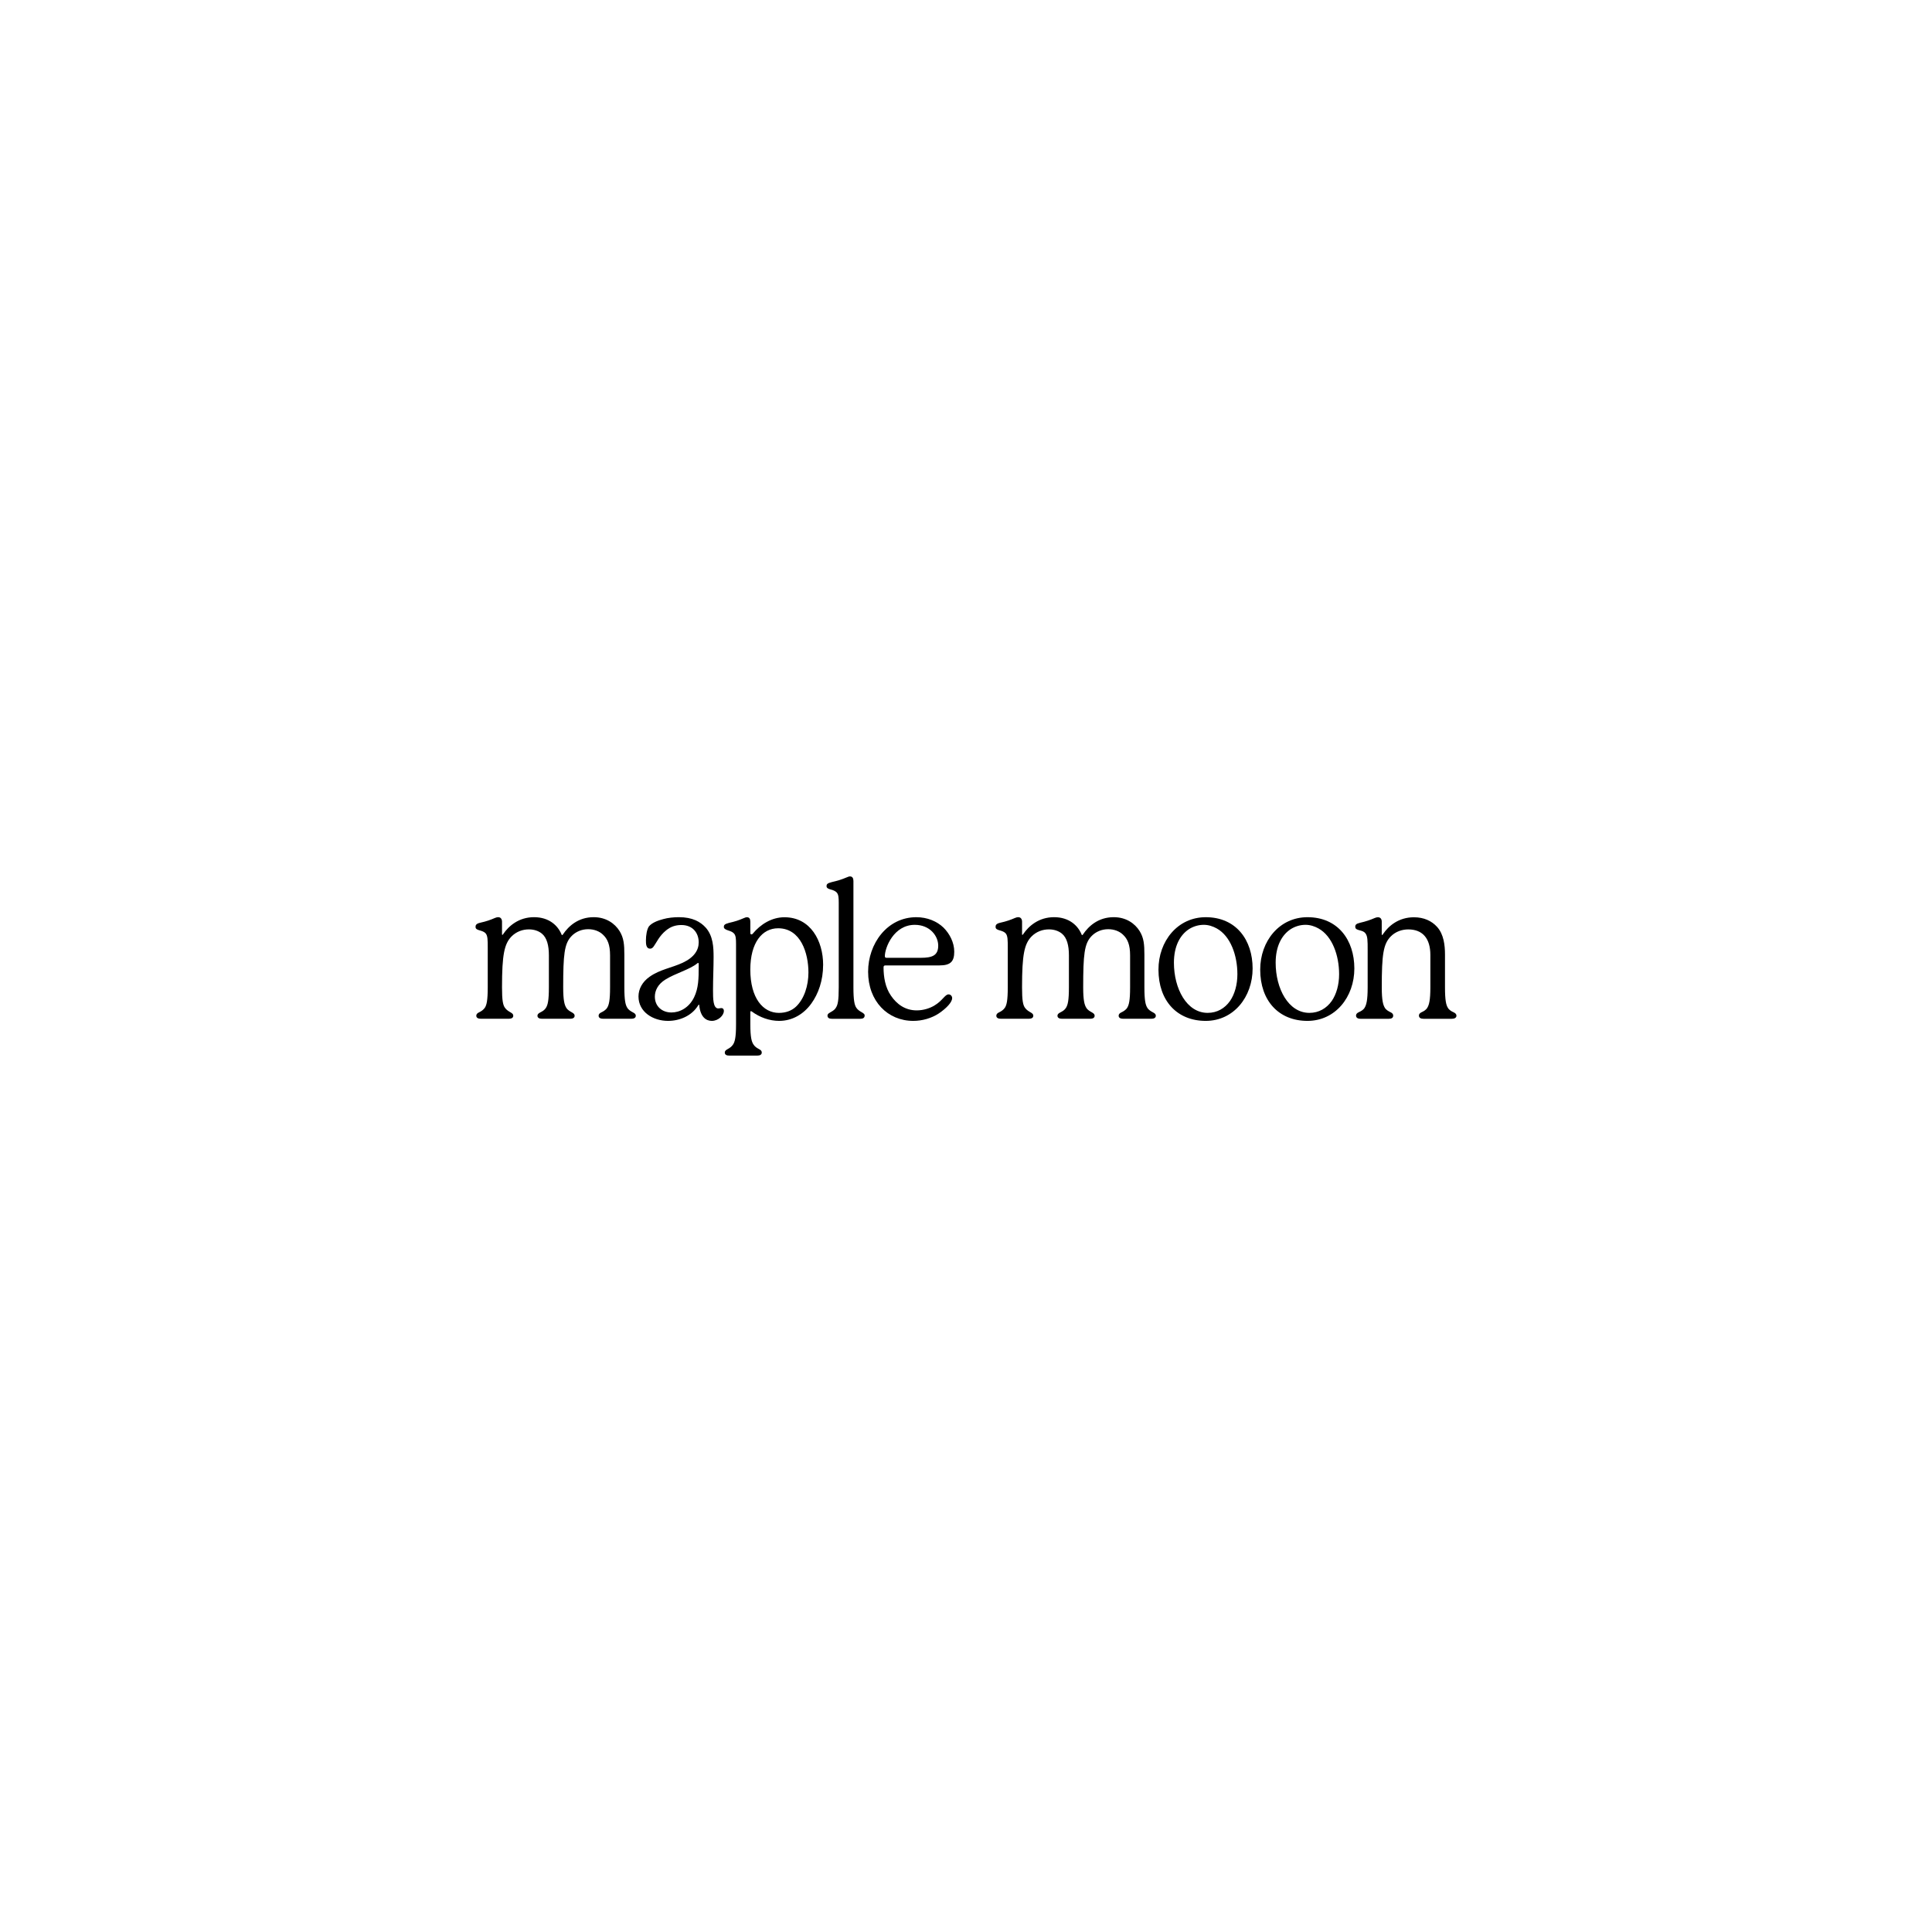
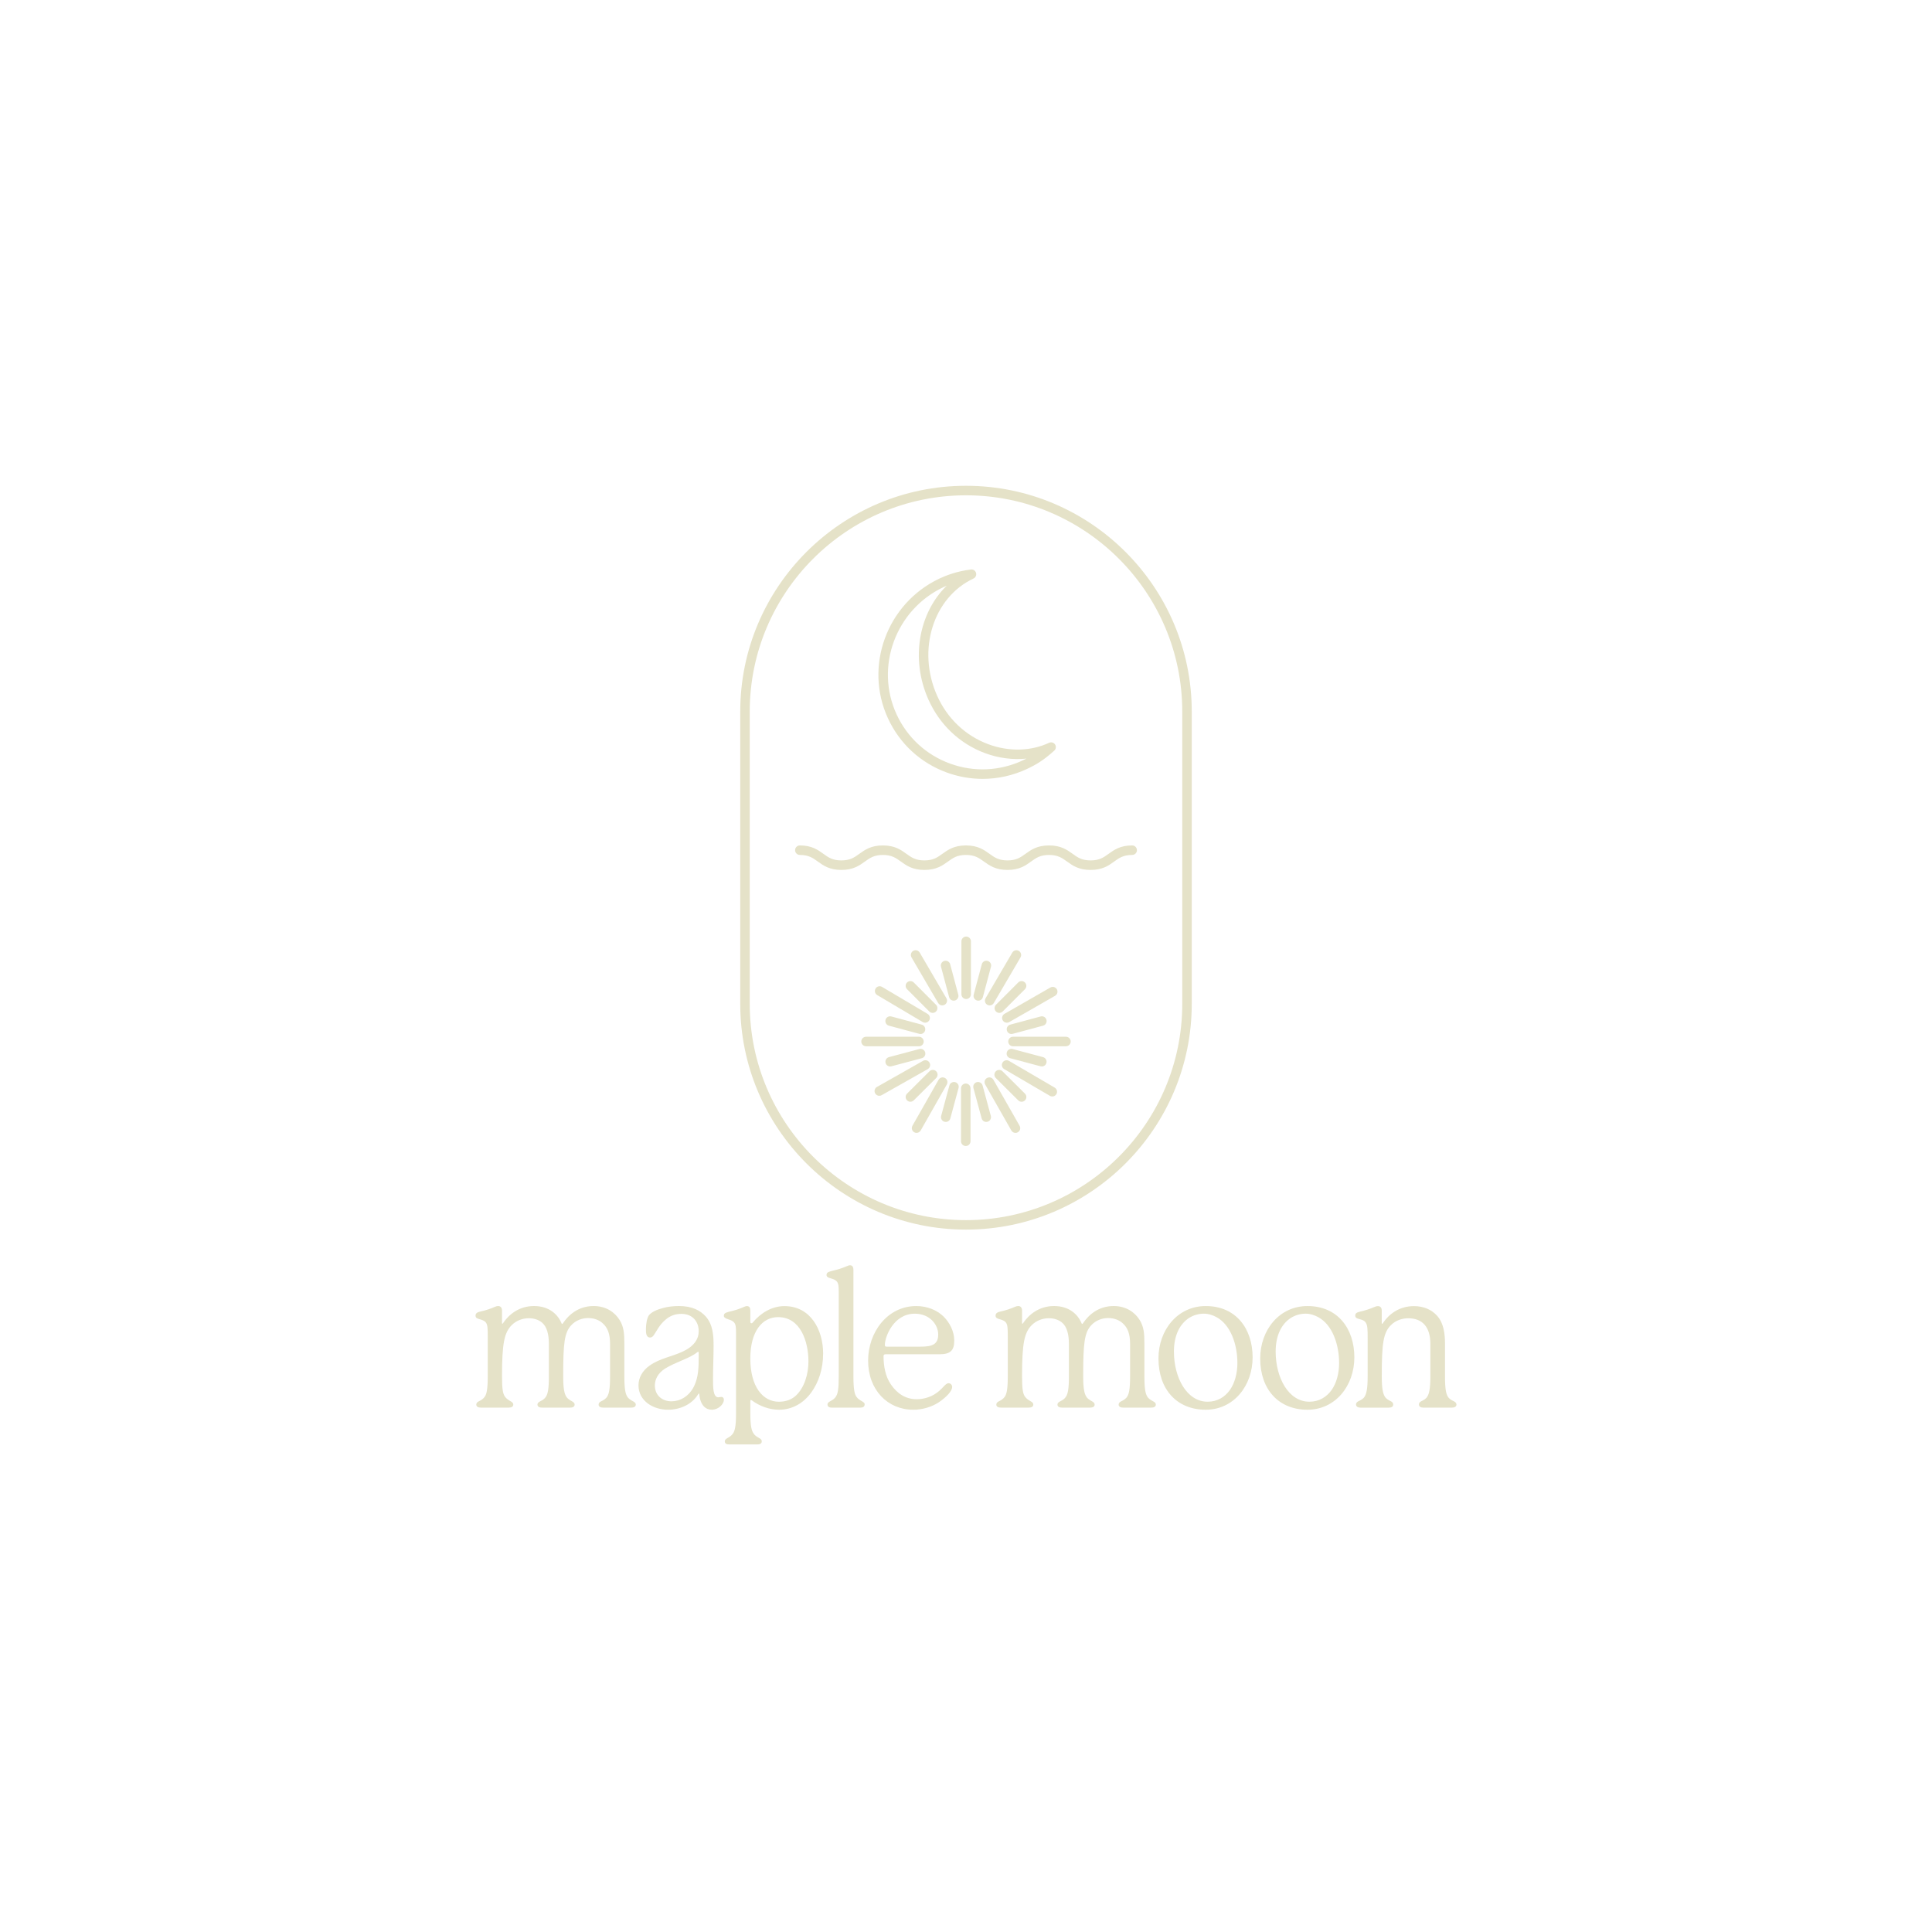
<svg xmlns="http://www.w3.org/2000/svg" id="IMGS" viewBox="0 0 1080 1080">
  <defs>
    <style>
      .cls-1 {
+         fill: none;
+       }
+ 
+       .cls-1, .cls-2 {
        stroke-width: 0px;
+       }
+ 
+       .cls-2 {
+         fill: #e5e2c8;
      }
    </style>
  </defs>
-   <path class="cls-1" d="M355.41,567.8c0,1.28-1.17,1.7-2.56,1.7h-15.66c-1.39,0-2.56-.43-2.56-1.7,0-.75.42-1.38,1.6-1.92.75-.32,2.45-1.28,3.2-2.56.96-1.6,1.6-3.94,1.6-11.4v-17.9c0-5.86-1.38-9.16-4.05-11.61-1.92-1.81-4.8-2.98-8.2-2.98-3.41,0-6.93,1.28-9.48,4.05-3.83,4.16-4.47,10.12-4.47,28.44,0,7.46.75,9.8,1.7,11.4.75,1.28,2.13,2.03,3.09,2.56,1.17.64,1.6,1.17,1.6,1.92,0,1.28-1.17,1.7-2.56,1.7h-15.66c-1.38,0-2.56-.43-2.56-1.7,0-.75.43-1.28,1.7-1.92,1.07-.53,2.35-1.28,3.09-2.56.96-1.6,1.6-3.94,1.6-11.4v-17.9c0-5.43-1.07-9.8-3.94-12.14-1.7-1.38-4.15-2.35-7.24-2.35-3.41,0-6.92,1.17-9.69,3.94-4.05,4.16-5.33,10.12-5.33,28.44,0,7.46.53,9.8,1.6,11.4.85,1.28,2.34,2.13,3.09,2.56,1.17.64,1.6,1.17,1.6,1.92,0,1.28-1.17,1.7-2.45,1.7h-15.66c-1.38,0-2.56-.43-2.56-1.7,0-.75.43-1.38,1.6-1.92.96-.43,2.34-1.28,3.2-2.56.96-1.49,1.6-3.94,1.6-11.4v-21.95c0-4.47,0-6.82-1.17-8.2-.75-.85-1.92-1.28-3.41-1.7-1.07-.32-2.24-.64-2.24-1.92,0-.96.32-1.81,2.66-2.34,3.41-.75,5.75-1.6,8.2-2.66.75-.32,1.28-.43,1.81-.43,1.49,0,2.13,1.17,2.13,2.56v7.03c0,.21.11.32.22.32s.21-.11.42-.43c3.09-4.58,8.74-9.48,17.26-9.48,8.42,0,13.32,4.69,15.34,9.59.1.32.21.42.32.42.21,0,.32-.1.53-.42,3.09-4.58,8.52-9.59,17.15-9.59,6.93,0,11.82,3.51,14.49,7.78,2.34,3.83,2.66,7.46,2.66,13.31v18.11c0,7.46.64,9.8,1.6,11.4.75,1.28,2.13,2.03,3.09,2.56,1.07.53,1.71,1.07,1.71,1.92Z" />
-   <path class="cls-1" d="M404.64,565.14c0,2.45-3.09,5.54-6.71,5.54-3.2,0-6.39-2.13-7.03-8.63,0-.22,0-.43-.21-.43-.11,0-.22.11-.43.43-3.51,5.75-10.23,8.63-16.83,8.63-8.42,0-16.51-5.01-16.51-13.64,0-4.16,2.13-8.2,6.28-11.08,5.75-4.05,12.25-4.9,18.43-7.78,6.39-2.98,8.95-7.03,8.95-11.4,0-5.22-3.3-9.69-9.69-9.69-3.51,0-6.18,1.07-8.52,2.98-3.84,3.09-5.43,6.92-6.71,8.63-.53.85-1.17,1.6-2.23,1.6-2.35,0-2.35-2.77-2.35-4.69,0-2.66.53-6.18,1.7-7.78,1.49-1.81,4.58-3.2,7.99-4.05,2.66-.75,5.86-1.07,8.74-1.07,7.56,0,12.04,2.56,15.02,5.86,4.15,4.69,4.37,11.08,4.37,16.51,0,5.75-.32,12.04-.32,18.32,0,4.79,0,10.33,2.98,10.33.43,0,1.17-.21,1.6-.21,1.38,0,1.49,1.17,1.49,1.6ZM390.57,538.72c0-.22-.11-.43-.32-.43-.11,0-.22,0-.43.21-4.26,3.52-12.25,5.54-18,9.16-4.05,2.56-5.75,6.07-5.75,9.48,0,5.43,4.05,8.84,9.27,8.84,4.58,0,9.8-2.56,12.68-8.52,2.45-5.11,2.56-10.44,2.56-17.15v-1.6Z" />
-   <path class="cls-1" d="M460.13,539.36c0,8.74-2.66,16.19-6.6,21.63-4.37,6.07-10.76,9.69-18,9.69-5.33,0-10.76-1.92-15.24-5.22-.32-.21-.43-.21-.53-.21-.22,0-.32.21-.32.64,0,0,0,2.66,0,6.61,0,7.46.74,9.8,1.7,11.29.85,1.38,2.02,2.03,2.98,2.56,1.17.64,1.71,1.07,1.71,2.02,0,1.28-1.17,1.71-2.45,1.71h-15.77c-1.38,0-2.45-.43-2.45-1.71,0-.74.43-1.28,1.6-1.92.96-.53,2.24-1.28,3.09-2.66.85-1.38,1.6-3.62,1.6-10.97,0,0,0-17.26,0-45.06,0-2.98-.11-4.69-1.07-5.86-.85-.96-2.03-1.38-3.41-1.81-1.7-.53-2.34-1.17-2.34-1.92,0-.96.32-1.6,2.77-2.24,3.62-.85,5.33-1.38,8.31-2.66.75-.32,1.28-.53,1.81-.53,1.49,0,1.92,1.07,1.92,2.56v6.29c0,.53.32.75.64.75.21,0,.43-.11.64-.32,4.47-5.43,10.76-9.27,17.79-9.27,14.6,0,21.63,13.21,21.63,26.63ZM444.89,562.8c4.68-4.37,7.03-11.82,7.03-19.18,0-10.76-4.26-24.71-16.94-24.71-8.84,0-15.55,7.88-15.55,23.12,0,15.98,7.14,24.18,15.98,24.18,3.83,0,7.03-1.17,9.48-3.41Z" />
-   <path class="cls-1" d="M483.34,567.7c0,1.38-1.07,1.81-2.45,1.81h-15.87c-1.38,0-2.45-.43-2.45-1.81,0-.64.42-1.17,1.6-1.81.96-.53,2.35-1.28,3.09-2.56,1.07-1.6,1.6-3.94,1.6-11.4v-47.09c0-2.98-.11-4.69-1.07-5.86-.75-.85-2.02-1.39-3.3-1.71-1.7-.43-2.45-.96-2.45-1.92,0-.96.32-1.6,2.88-2.24,3.62-.85,5.33-1.38,8.42-2.66.74-.32,1.28-.53,1.81-.53,1.39,0,1.92,1.07,1.92,2.56v59.44c0,7.46.64,9.91,1.6,11.4.85,1.28,2.13,2.03,3.09,2.56,1.28.75,1.6,1.17,1.6,1.81Z" />
-   <path class="cls-1" d="M532.25,558c0,2.24-3.2,5.65-7.46,8.52-4.05,2.66-9.16,4.16-14.27,4.16-14.27,0-25.24-10.97-25.24-27.49,0-15.66,10.65-30.47,26.95-30.47,6.07,0,11.51,2.24,15.24,5.86,3.41,3.41,5.96,8.31,5.96,13.42,0,5.43-2.02,7.67-8.2,7.67-29.72,0-30.15,0-30.15,0-.75,0-1.17.22-1.17,1.07,0,5.43.96,11.29,4.16,15.87,3.2,4.69,7.88,8.2,14.38,8.2,3.94,0,7.46-1.28,9.8-2.66,4.69-2.77,5.97-6.28,7.99-6.28,1.17,0,2.03.96,2.03,2.13ZM495.6,535.42s.1,0,19.07,0c6.49,0,9.8-1.28,9.8-6.82,0-5.33-4.58-11.61-13.1-11.61-11.82,0-16.73,12.89-16.73,17.47,0,.75.32.96.96.96Z" />
-   <path class="cls-1" d="M646.11,567.8c0,1.28-1.17,1.7-2.56,1.7h-15.66c-1.38,0-2.56-.43-2.56-1.7,0-.75.43-1.38,1.6-1.92.75-.32,2.45-1.28,3.2-2.56.96-1.6,1.6-3.94,1.6-11.4v-17.9c0-5.86-1.38-9.16-4.05-11.61-1.92-1.81-4.8-2.98-8.21-2.98-3.41,0-6.92,1.28-9.48,4.05-3.83,4.16-4.48,10.12-4.48,28.44,0,7.46.75,9.8,1.71,11.4.75,1.28,2.13,2.03,3.09,2.56,1.17.64,1.6,1.17,1.6,1.92,0,1.28-1.17,1.7-2.56,1.7h-15.66c-1.38,0-2.56-.43-2.56-1.7,0-.75.43-1.28,1.71-1.92,1.07-.53,2.34-1.28,3.09-2.56.96-1.6,1.6-3.94,1.6-11.4v-17.9c0-5.43-1.07-9.8-3.94-12.14-1.71-1.38-4.16-2.35-7.24-2.35-3.41,0-6.93,1.17-9.69,3.94-4.05,4.16-5.33,10.12-5.33,28.44,0,7.46.53,9.8,1.6,11.4.85,1.28,2.35,2.13,3.09,2.56,1.17.64,1.6,1.17,1.6,1.92,0,1.28-1.17,1.7-2.45,1.7h-15.66c-1.39,0-2.56-.43-2.56-1.7,0-.75.43-1.38,1.6-1.92.96-.43,2.35-1.28,3.2-2.56.96-1.49,1.6-3.94,1.6-11.4v-21.95c0-4.47,0-6.82-1.17-8.2-.75-.85-1.92-1.28-3.41-1.7-1.07-.32-2.24-.64-2.24-1.92,0-.96.32-1.81,2.66-2.34,3.41-.75,5.75-1.6,8.21-2.66.75-.32,1.28-.43,1.81-.43,1.49,0,2.13,1.17,2.13,2.56v7.03c0,.21.1.32.21.32s.21-.11.43-.43c3.09-4.58,8.74-9.48,17.26-9.48,8.41,0,13.32,4.69,15.34,9.59.11.32.21.42.32.42.22,0,.32-.1.53-.42,3.09-4.58,8.52-9.59,17.15-9.59,6.93,0,11.82,3.51,14.49,7.78,2.35,3.83,2.66,7.46,2.66,13.31v18.11c0,7.46.64,9.8,1.6,11.4.75,1.28,2.13,2.03,3.09,2.56,1.07.53,1.7,1.07,1.7,1.92Z" />
-   <path class="cls-1" d="M700.22,541.38c0,15.98-10.65,29.3-26.21,29.3-15.98,0-26.42-11.19-26.42-28.66,0-15.98,10.76-29.3,26.42-29.3,17.04,0,26.21,12.79,26.21,28.66ZM680.19,519.01c-2.13-1.17-4.58-2.03-7.24-2.03-2.98,0-5.75.85-8.2,2.35-5.11,3.3-8.52,9.59-8.52,18.85,0,14.49,7.14,28.02,18.86,28.02,5.33,0,9.59-2.56,12.46-6.6,2.66-3.84,4.16-9.16,4.16-15.02,0-10.54-3.84-21.3-11.51-25.56Z" />
-   <path class="cls-1" d="M757.09,541.38c0,15.98-10.65,29.3-26.21,29.3-15.98,0-26.42-11.19-26.42-28.66,0-15.98,10.76-29.3,26.42-29.3,17.05,0,26.21,12.79,26.21,28.66ZM737.06,519.01c-2.13-1.17-4.58-2.03-7.24-2.03-2.98,0-5.75.85-8.2,2.35-5.11,3.3-8.52,9.59-8.52,18.85,0,14.49,7.14,28.02,18.85,28.02,5.33,0,9.59-2.56,12.47-6.6,2.66-3.84,4.15-9.16,4.15-15.02,0-10.54-3.83-21.3-11.51-25.56Z" />
-   <path class="cls-1" d="M814.18,567.7c0,1.38-1.28,1.81-2.66,1.81h-15.77c-1.38,0-2.56-.43-2.56-1.81,0-.75.43-1.38,1.6-1.92.96-.42,2.34-1.17,3.09-2.45.96-1.6,1.7-4.05,1.7-11.4v-18.11c0-9.16-4.26-14.27-12.36-14.27-3.41,0-7.03,1.17-9.69,3.84-4.26,4.26-5.11,10.12-5.11,28.55,0,7.35.75,9.8,1.7,11.4.75,1.28,2.24,2.03,3.09,2.45,1.17.53,1.6,1.17,1.6,1.92,0,1.38-1.07,1.81-2.56,1.81h-15.66c-1.28,0-2.56-.43-2.56-1.81,0-.75.43-1.38,1.6-1.92.96-.42,2.45-1.17,3.2-2.45.96-1.6,1.7-4.05,1.7-11.4v-20.88c0-5.22,0-7.78-1.28-9.37-.74-.96-1.81-1.28-3.41-1.7-1.17-.32-2.24-.64-2.24-1.92,0-1.07.43-1.7,2.66-2.23,3.3-.75,5.75-1.6,8.2-2.66.75-.32,1.28-.43,1.81-.43,1.49,0,2.13,1.07,2.13,2.45v6.93c0,.22,0,.53.21.53s.32-.22.53-.53c3.09-4.58,8.74-9.37,17.26-9.37,5.54,0,9.91,2.03,12.89,5.33,3.83,4.16,4.47,10.44,4.47,15.55v18.32c0,7.35.64,9.8,1.6,11.4.75,1.28,2.13,2.03,3.09,2.45,1.17.53,1.71,1.17,1.71,1.92Z" />
+   <g>
+     <g>
+       <path class="cls-1" d="M566.28,582.21c-.02,4.79-1.32,9.27-3.58,13.13-2.33,3.99-5.68,7.3-9.68,9.57-3.84,2.21-8.28,3.45-13.03,3.45h-.12c-4.79-.02-9.27-1.32-13.13-3.58-3.97-2.33-7.28-5.66-9.58-9.66-2.19-3.84-3.45-8.29-3.45-13.05v-.12c.02-4.79,1.32-9.27,3.58-13.12,2.31-3.99,5.66-7.3,9.66-9.57,3.84-2.21,8.29-3.47,13.05-3.47h.11c4.79.02,9.27,1.32,13.13,3.58,3.99,2.31,7.3,5.66,9.59,9.66,2.19,3.84,3.45,8.29,3.45,13.05v.12Z" />
+       <path class="cls-2" d="M553.23,562.03c-.46,0-.92-.12-1.34-.36-1.27-.74-1.69-2.37-.95-3.64l14.94-25.53c.74-1.26,2.37-1.69,3.64-.95,1.27.74,1.69,2.37.95,3.64l-14.94,25.53c-.49.84-1.38,1.31-2.29,1.31Z" />
+       <path class="cls-2" d="M562.84,571.7c-.92,0-1.82-.48-2.31-1.33-.73-1.27-.29-2.9.98-3.63l25.65-14.71c1.27-.73,2.9-.29,3.63.98.73,1.27.29,2.9-.98,3.63l-25.65,14.71c-.42.24-.87.35-1.32.35Z" />
+       <path class="cls-2" d="M595.87,584.87h-29.6c-1.47,0-2.66-1.19-2.66-2.66s1.19-2.66,2.66-2.66h29.6c1.47,0,2.66,1.19,2.66,2.66s-1.19,2.66-2.66,2.66Z" />
+       <path class="cls-2" d="M588.23,612.94c-.46,0-.92-.12-1.34-.36l-25.53-14.94c-1.27-.74-1.69-2.37-.95-3.64.74-1.26,2.37-1.69,3.64-.95l25.53,14.94c1.27.74,1.69,2.37.95,3.64-.49.84-1.38,1.31-2.29,1.31Z" />
+       <path class="cls-2" d="M567.66,633.29c-.92,0-1.82-.48-2.31-1.34l-14.63-25.71c-.73-1.28-.28-2.9,1-3.62,1.28-.73,2.9-.28,3.62,1l14.63,25.71c.73,1.28.28,2.9-1,3.62-.42.24-.87.35-1.31.35Z" />
+       <path class="cls-2" d="M539.87,640.62c-1.47,0-2.66-1.19-2.66-2.66v-29.6c0-1.47,1.19-2.66,2.66-2.66s2.66,1.19,2.66,2.66v29.6c0,1.47-1.19,2.66-2.66,2.66Z" />
+       <path class="cls-2" d="M540.1,558.46c-1.47,0-2.66-1.19-2.66-2.66v-29.6c0-1.47,1.19-2.66,2.66-2.66s2.66,1.19,2.66,2.66v29.6c0,1.47-1.19,2.66-2.66,2.66Z" />
+       <path class="cls-2" d="M558.63,566.21c-.68,0-1.36-.26-1.88-.78-1.04-1.04-1.04-2.72,0-3.76l12.44-12.46c1.04-1.04,2.72-1.04,3.76,0,1.04,1.04,1.04,2.72,0,3.76l-12.44,12.46c-.52.52-1.2.78-1.88.78Z" />
+       <path class="cls-2" d="M565.41,578.01c-1.17,0-2.25-.78-2.56-1.97-.38-1.42.46-2.87,1.88-3.26l16.99-4.57c1.42-.38,2.88.46,3.26,1.88.38,1.42-.46,2.87-1.88,3.26l-16.99,4.57c-.23.06-.46.09-.69.09Z" />
+       <path class="cls-2" d="M582.38,596.16c-.23,0-.46-.03-.68-.09l-17.02-4.53c-1.42-.38-2.26-1.83-1.88-3.25.38-1.42,1.82-2.26,3.25-1.88l17.02,4.53c1.42.38,2.26,1.83,1.88,3.25-.32,1.19-1.39,1.97-2.57,1.97Z" />
+       <path class="cls-2" d="M571.07,615.88c-.68,0-1.36-.26-1.87-.77l-12.54-12.48c-1.04-1.04-1.04-2.72,0-3.76,1.04-1.04,2.72-1.04,3.76,0l12.54,12.48c1.04,1.04,1.04,2.72,0,3.76-.52.52-1.2.78-1.88.78Z" />
+       <path class="cls-2" d="M551.31,627.16c-1.17,0-2.24-.78-2.56-1.96l-4.6-17c-.38-1.42.45-2.88,1.87-3.26,1.41-.39,2.87.45,3.26,1.87l4.6,17c.38,1.42-.45,2.88-1.87,3.26-.23.06-.47.09-.7.09Z" />
+       <path class="cls-2" d="M546.86,559.37c-.23,0-.46-.03-.68-.09-1.42-.38-2.26-1.83-1.88-3.25l4.53-17.01c.38-1.42,1.83-2.26,3.25-1.88,1.42.38,2.26,1.83,1.88,3.25l-4.53,17.01c-.32,1.19-1.39,1.97-2.57,1.97Z" />
+       <path class="cls-2" d="M526.75,562.03c-.91,0-1.8-.47-2.3-1.32l-14.92-25.53c-.74-1.27-.31-2.89.95-3.64,1.27-.74,2.89-.31,3.64.95l14.92,25.53c.74,1.27.31,2.89-.95,3.64-.42.25-.88.36-1.34.36Z" />
+       <path class="cls-2" d="M517.16,571.7c-.46,0-.93-.12-1.35-.37l-25.44-15.07c-1.26-.75-1.68-2.38-.93-3.64.75-1.26,2.38-1.68,3.64-.93l25.44,15.07c1.26.75,1.68,2.38.93,3.64-.5.84-1.38,1.3-2.29,1.3Z" />
+       <path class="cls-2" d="M513.7,584.87h-29.57c-1.47,0-2.66-1.19-2.66-2.66s1.19-2.66,2.66-2.66h29.57c1.47,0,2.66,1.19,2.66,2.66s-1.19,2.66-2.66,2.66Z" />
+       <path class="cls-2" d="M491.54,612.56c-.93,0-1.83-.49-2.32-1.35-.72-1.28-.27-2.9,1.01-3.62l25.76-14.57c1.28-.72,2.9-.27,3.62,1.01s.27,2.9-1.01,3.62l-25.76,14.57c-.41.23-.86.34-1.31.34Z" />
+       <path class="cls-2" d="M512.36,633.29c-.44,0-.9-.11-1.31-.35-1.28-.73-1.72-2.35-1-3.62l14.61-25.71c.73-1.27,2.35-1.72,3.62-1,1.28.73,1.72,2.35,1,3.62l-14.61,25.71c-.49.86-1.39,1.34-2.31,1.34Z" />
+       <path class="cls-2" d="M521.36,566.21c-.68,0-1.36-.26-1.88-.78l-12.44-12.46c-1.04-1.04-1.03-2.72,0-3.76,1.04-1.03,2.72-1.04,3.76,0l12.44,12.46c1.04,1.04,1.03,2.72,0,3.76-.52.52-1.2.78-1.88.78Z" />
+       <path class="cls-2" d="M514.57,578.01c-.23,0-.46-.03-.69-.09l-16.99-4.57c-1.42-.38-2.26-1.84-1.88-3.26.38-1.42,1.85-2.25,3.26-1.88l16.99,4.57c1.42.38,2.26,1.84,1.88,3.26-.32,1.19-1.39,1.97-2.56,1.97Z" />
+       <path class="cls-2" d="M497.61,596.16c-1.18,0-2.25-.79-2.57-1.97-.38-1.42.47-2.87,1.88-3.25l17.02-4.53c1.42-.38,2.87.47,3.25,1.88.38,1.42-.47,2.87-1.88,3.25l-17.02,4.53c-.23.06-.46.09-.68.09Z" />
+       <path class="cls-2" d="M508.92,615.88c-.68,0-1.36-.26-1.88-.78-1.03-1.04-1.03-2.72,0-3.76l12.54-12.48c1.04-1.04,2.72-1.03,3.76,0,1.03,1.04,1.03,2.72,0,3.76l-12.54,12.48c-.52.52-1.2.77-1.87.77Z" />
+       <path class="cls-2" d="M528.68,627.16c-.23,0-.46-.03-.7-.09-1.42-.38-2.25-1.84-1.87-3.26l4.6-17c.38-1.42,1.84-2.25,3.26-1.87,1.42.38,2.25,1.84,1.87,3.26l-4.6,17c-.32,1.18-1.39,1.96-2.56,1.96Z" />
+       <path class="cls-2" d="M533.13,559.37c-1.18,0-2.25-.79-2.57-1.97l-4.53-17.01c-.38-1.42.47-2.87,1.88-3.25,1.42-.38,2.87.47,3.25,1.88l4.53,17.01c.38,1.42-.47,2.87-1.88,3.25-.23.06-.46.09-.68.09Z" />
+     </g>
+     <path class="cls-2" d="M540,687.36c-69.59,0-126.2-56.61-126.2-126.2v-163.4c0-69.59,56.61-126.2,126.2-126.2s126.2,56.61,126.2,126.2v163.4c0,69.59-56.61,126.2-126.2,126.2ZM540,276.88c-66.66,0-120.89,54.23-120.89,120.89v163.4c0,66.66,54.23,120.89,120.89,120.89s120.89-54.23,120.89-120.89v-163.4c0-66.66-54.23-120.89-120.89-120.89Z" />
+     <path class="cls-2" d="M549.28,435.4c-6.73,0-13.48-1.18-19.98-3.54-14.65-5.33-26.34-16.07-32.9-30.25-13.49-29.14-.67-64.18,28.57-78.11,3.82-1.82,10-4.19,17.77-5.15,1.29-.17,2.52.64,2.88,1.9.36,1.26-.24,2.59-1.42,3.14-22.57,10.6-31.72,39.95-20.38,65.43,5.68,12.78,15.85,22.44,28.64,27.2,11.44,4.26,23.82,3.97,33.98-.8,1.19-.55,2.61-.16,3.34.93.73,1.09.55,2.56-.42,3.44-5.86,5.32-10.28,7.93-15.13,10.2-7.95,3.73-16.43,5.61-24.94,5.61ZM529.22,327.4c-.72.3-1.38.6-1.97.89-26.63,12.69-38.3,44.57-26.03,71.09,5.96,12.88,16.58,22.64,29.89,27.48,13.38,4.87,27.89,4.2,40.84-1.89.63-.3,1.25-.6,1.86-.9-7.63.77-15.62-.25-23.22-3.08-14.13-5.26-25.37-15.92-31.64-30.02-10.12-22.74-5.29-48.36,10.26-63.56Z" />
+     <path class="cls-2" d="M609.65,486.3c-6.67,0-10.12-2.49-13.17-4.69-2.74-1.98-5.11-3.69-10.06-3.69s-7.31,1.71-10.05,3.69c-3.05,2.2-6.5,4.69-13.17,4.69s-10.12-2.49-13.17-4.69c-2.74-1.98-5.11-3.69-10.06-3.69s-7.31,1.71-10.05,3.69c-3.05,2.2-6.5,4.69-13.17,4.69s-10.12-2.49-13.16-4.69c-2.74-1.98-5.11-3.69-10.05-3.69s-7.31,1.71-10.05,3.69c-3.05,2.2-6.5,4.69-13.16,4.69s-10.12-2.49-13.16-4.69c-2.74-1.98-5.11-3.69-10.05-3.69-1.47,0-2.66-1.19-2.66-2.66s1.19-2.66,2.66-2.66c6.66,0,10.12,2.49,13.16,4.69,2.74,1.98,5.11,3.69,10.05,3.69s7.31-1.71,10.05-3.69c3.05-2.2,6.5-4.69,13.16-4.69s10.12,2.49,13.16,4.69c2.74,1.98,5.11,3.69,10.05,3.69s7.31-1.71,10.05-3.69c3.05-2.2,6.5-4.69,13.17-4.69s10.12,2.49,13.17,4.69c2.74,1.98,5.11,3.69,10.06,3.69s7.31-1.71,10.06-3.69c3.05-2.2,6.5-4.69,13.17-4.69s10.12,2.49,13.17,4.69c2.74,1.98,5.11,3.69,10.06,3.69s7.32-1.71,10.06-3.69c3.05-2.2,6.5-4.69,13.17-4.69,1.47,0,2.66,1.19,2.66,2.66s-1.19,2.66-2.66,2.66c-4.95,0-7.32,1.71-10.06,3.69-3.05,2.2-6.5,4.69-13.17,4.69Z" />
+   </g>
+   <g>
+     <path class="cls-2" d="M355.41,785.17c0,1.28-1.17,1.7-2.56,1.7h-15.66c-1.39,0-2.56-.43-2.56-1.7,0-.75.42-1.38,1.6-1.92.75-.32,2.45-1.28,3.2-2.56.96-1.6,1.6-3.94,1.6-11.4v-17.9c0-5.86-1.38-9.16-4.05-11.61-1.92-1.81-4.8-2.98-8.2-2.98-3.41,0-6.93,1.28-9.48,4.05-3.83,4.16-4.47,10.12-4.47,28.44,0,7.46.75,9.8,1.7,11.4.75,1.28,2.13,2.03,3.09,2.56,1.17.64,1.6,1.17,1.6,1.92,0,1.28-1.17,1.7-2.56,1.7h-15.66c-1.38,0-2.56-.43-2.56-1.7,0-.75.43-1.28,1.7-1.92,1.07-.53,2.35-1.28,3.09-2.56.96-1.6,1.6-3.94,1.6-11.4v-17.9c0-5.43-1.07-9.8-3.94-12.14-1.7-1.38-4.15-2.35-7.24-2.35-3.41,0-6.92,1.17-9.69,3.94-4.05,4.16-5.33,10.12-5.33,28.44,0,7.46.53,9.8,1.6,11.4.85,1.28,2.34,2.13,3.09,2.56,1.17.64,1.6,1.17,1.6,1.92,0,1.28-1.17,1.7-2.45,1.7h-15.66c-1.38,0-2.56-.43-2.56-1.7,0-.75.43-1.38,1.6-1.92.96-.43,2.34-1.28,3.2-2.56.96-1.49,1.6-3.94,1.6-11.4v-21.95c0-4.47,0-6.82-1.17-8.2-.75-.85-1.92-1.28-3.41-1.7-1.07-.32-2.24-.64-2.24-1.92,0-.96.32-1.81,2.66-2.34,3.41-.75,5.75-1.6,8.2-2.66.75-.32,1.28-.43,1.81-.43,1.49,0,2.13,1.17,2.13,2.56v7.03c0,.21.11.32.22.32s.21-.11.42-.43c3.09-4.58,8.74-9.48,17.26-9.48,8.42,0,13.32,4.69,15.34,9.59.1.32.21.42.32.42.21,0,.32-.1.53-.42,3.09-4.58,8.52-9.59,17.15-9.59,6.93,0,11.82,3.51,14.49,7.78,2.34,3.83,2.66,7.46,2.66,13.31v18.11c0,7.46.64,9.8,1.6,11.4.75,1.28,2.13,2.03,3.09,2.56,1.07.53,1.71,1.07,1.71,1.92Z" />
+     <path class="cls-2" d="M404.64,782.51c0,2.45-3.09,5.54-6.71,5.54-3.2,0-6.39-2.13-7.03-8.63,0-.22,0-.43-.21-.43-.11,0-.22.11-.43.43-3.51,5.75-10.23,8.63-16.83,8.63-8.42,0-16.51-5.01-16.51-13.64,0-4.16,2.13-8.2,6.28-11.08,5.75-4.05,12.25-4.9,18.43-7.78,6.39-2.98,8.95-7.03,8.95-11.4,0-5.22-3.3-9.69-9.69-9.69-3.51,0-6.18,1.07-8.52,2.98-3.84,3.09-5.43,6.92-6.71,8.63-.53.85-1.17,1.6-2.23,1.6-2.35,0-2.35-2.77-2.35-4.69,0-2.66.53-6.18,1.7-7.78,1.49-1.81,4.58-3.2,7.99-4.05,2.66-.75,5.86-1.07,8.74-1.07,7.56,0,12.04,2.56,15.02,5.86,4.15,4.69,4.37,11.08,4.37,16.51,0,5.75-.32,12.04-.32,18.32,0,4.79,0,10.33,2.98,10.33.43,0,1.17-.21,1.6-.21,1.38,0,1.49,1.17,1.49,1.6ZM390.57,756.09c0-.22-.11-.43-.32-.43-.11,0-.22,0-.43.21-4.26,3.52-12.25,5.54-18,9.16-4.05,2.56-5.75,6.07-5.75,9.48,0,5.43,4.05,8.84,9.27,8.84,4.58,0,9.8-2.56,12.68-8.52,2.45-5.11,2.56-10.44,2.56-17.15v-1.6Z" />
+     <path class="cls-2" d="M460.13,756.73c0,8.74-2.66,16.19-6.6,21.63-4.37,6.07-10.76,9.69-18,9.69-5.33,0-10.76-1.92-15.24-5.22-.32-.21-.43-.21-.53-.21-.22,0-.32.21-.32.64,0,0,0,2.66,0,6.61,0,7.46.74,9.8,1.7,11.29.85,1.38,2.02,2.03,2.98,2.56,1.17.64,1.71,1.07,1.71,2.02,0,1.28-1.17,1.71-2.45,1.71h-15.77c-1.38,0-2.45-.43-2.45-1.71,0-.74.43-1.28,1.6-1.92.96-.53,2.24-1.28,3.09-2.66.85-1.38,1.6-3.62,1.6-10.97,0,0,0-17.26,0-45.06,0-2.98-.11-4.69-1.07-5.86-.85-.96-2.03-1.38-3.41-1.81-1.7-.53-2.34-1.17-2.34-1.92,0-.96.32-1.6,2.77-2.24,3.62-.85,5.33-1.38,8.31-2.66.75-.32,1.28-.53,1.81-.53,1.49,0,1.92,1.07,1.92,2.56v6.29c0,.53.32.75.64.75.21,0,.43-.11.64-.32,4.47-5.43,10.76-9.27,17.79-9.27,14.6,0,21.63,13.21,21.63,26.63ZM444.89,780.17c4.68-4.37,7.03-11.82,7.03-19.18,0-10.76-4.26-24.71-16.94-24.71-8.84,0-15.55,7.88-15.55,23.12,0,15.98,7.14,24.18,15.98,24.18,3.83,0,7.03-1.17,9.48-3.41Z" />
+     <path class="cls-2" d="M483.34,785.07c0,1.38-1.07,1.81-2.45,1.81h-15.87c-1.38,0-2.45-.43-2.45-1.81,0-.64.42-1.17,1.6-1.81.96-.53,2.35-1.28,3.09-2.56,1.07-1.6,1.6-3.94,1.6-11.4v-47.09c0-2.98-.11-4.69-1.07-5.86-.75-.85-2.02-1.39-3.3-1.71-1.7-.43-2.45-.96-2.45-1.92,0-.96.32-1.6,2.88-2.24,3.62-.85,5.33-1.38,8.42-2.66.74-.32,1.28-.53,1.81-.53,1.39,0,1.92,1.07,1.92,2.56v59.44c0,7.46.64,9.91,1.6,11.4.85,1.28,2.13,2.03,3.09,2.56,1.28.75,1.6,1.17,1.6,1.81Z" />
+     <path class="cls-2" d="M532.25,775.37c0,2.24-3.2,5.65-7.46,8.52-4.05,2.66-9.16,4.16-14.27,4.16-14.27,0-25.24-10.97-25.24-27.49,0-15.66,10.65-30.47,26.95-30.47,6.07,0,11.51,2.24,15.24,5.86,3.41,3.41,5.96,8.31,5.96,13.42,0,5.43-2.02,7.67-8.2,7.67-29.72,0-30.15,0-30.15,0-.75,0-1.17.22-1.17,1.07,0,5.43.96,11.29,4.16,15.87,3.2,4.69,7.88,8.2,14.38,8.2,3.94,0,7.46-1.28,9.8-2.66,4.69-2.77,5.97-6.28,7.99-6.28,1.17,0,2.03.96,2.03,2.13ZM495.6,752.79s.1,0,19.07,0c6.49,0,9.8-1.28,9.8-6.82,0-5.33-4.58-11.61-13.1-11.61-11.82,0-16.73,12.89-16.73,17.47,0,.75.32.96.96.96Z" />
+     <path class="cls-2" d="M646.11,785.17c0,1.28-1.17,1.7-2.56,1.7h-15.66c-1.38,0-2.56-.43-2.56-1.7,0-.75.43-1.38,1.6-1.92.75-.32,2.45-1.28,3.2-2.56.96-1.6,1.6-3.94,1.6-11.4v-17.9c0-5.86-1.38-9.16-4.05-11.61-1.92-1.81-4.8-2.98-8.21-2.98-3.41,0-6.92,1.28-9.48,4.05-3.83,4.16-4.48,10.12-4.48,28.44,0,7.46.75,9.8,1.71,11.4.75,1.28,2.13,2.03,3.09,2.56,1.17.64,1.6,1.17,1.6,1.92,0,1.28-1.17,1.7-2.56,1.7h-15.66c-1.38,0-2.56-.43-2.56-1.7,0-.75.43-1.28,1.71-1.92,1.07-.53,2.34-1.28,3.09-2.56.96-1.6,1.6-3.94,1.6-11.4v-17.9c0-5.43-1.07-9.8-3.94-12.14-1.71-1.38-4.16-2.35-7.24-2.35-3.41,0-6.93,1.17-9.69,3.94-4.05,4.16-5.33,10.12-5.33,28.44,0,7.46.53,9.8,1.6,11.4.85,1.28,2.35,2.13,3.09,2.56,1.17.64,1.6,1.17,1.6,1.92,0,1.28-1.17,1.7-2.45,1.7h-15.66c-1.39,0-2.56-.43-2.56-1.7,0-.75.43-1.38,1.6-1.92.96-.43,2.35-1.28,3.2-2.56.96-1.49,1.6-3.94,1.6-11.4v-21.95c0-4.47,0-6.82-1.17-8.2-.75-.85-1.92-1.28-3.41-1.7-1.07-.32-2.24-.64-2.24-1.92,0-.96.32-1.81,2.66-2.34,3.41-.75,5.75-1.6,8.21-2.66.75-.32,1.28-.43,1.81-.43,1.49,0,2.13,1.17,2.13,2.56v7.03c0,.21.1.32.21.32s.21-.11.43-.43c3.09-4.58,8.74-9.48,17.26-9.48,8.41,0,13.32,4.69,15.34,9.59.11.32.21.42.32.42.22,0,.32-.1.53-.42,3.09-4.58,8.52-9.59,17.15-9.59,6.93,0,11.82,3.51,14.49,7.78,2.35,3.83,2.66,7.46,2.66,13.31v18.11c0,7.46.64,9.8,1.6,11.4.75,1.28,2.13,2.03,3.09,2.56,1.07.53,1.7,1.07,1.7,1.92Z" />
+     <path class="cls-2" d="M700.22,758.75c0,15.98-10.65,29.3-26.21,29.3-15.98,0-26.42-11.19-26.42-28.66,0-15.98,10.76-29.3,26.42-29.3,17.04,0,26.21,12.79,26.21,28.66ZM680.19,736.38c-2.13-1.17-4.58-2.03-7.24-2.03-2.98,0-5.75.85-8.2,2.35-5.11,3.3-8.52,9.59-8.52,18.85,0,14.49,7.14,28.02,18.86,28.02,5.33,0,9.59-2.56,12.46-6.6,2.66-3.84,4.16-9.16,4.16-15.02,0-10.54-3.84-21.3-11.51-25.56Z" />
+     <path class="cls-2" d="M757.09,758.75c0,15.98-10.65,29.3-26.21,29.3-15.98,0-26.42-11.19-26.42-28.66,0-15.98,10.76-29.3,26.42-29.3,17.05,0,26.21,12.79,26.21,28.66ZM737.06,736.38c-2.13-1.17-4.58-2.03-7.24-2.03-2.98,0-5.75.85-8.2,2.35-5.11,3.3-8.52,9.59-8.52,18.85,0,14.49,7.14,28.02,18.85,28.02,5.33,0,9.59-2.56,12.47-6.6,2.66-3.84,4.15-9.16,4.15-15.02,0-10.54-3.83-21.3-11.51-25.56Z" />
+     <path class="cls-2" d="M814.18,785.07c0,1.38-1.28,1.81-2.66,1.81h-15.77c-1.38,0-2.56-.43-2.56-1.81,0-.75.43-1.38,1.6-1.92.96-.42,2.34-1.17,3.09-2.45.96-1.6,1.7-4.05,1.7-11.4v-18.11c0-9.16-4.26-14.27-12.36-14.27-3.41,0-7.03,1.17-9.69,3.84-4.26,4.26-5.11,10.12-5.11,28.55,0,7.35.75,9.8,1.7,11.4.75,1.28,2.24,2.03,3.09,2.45,1.17.53,1.6,1.17,1.6,1.92,0,1.38-1.07,1.81-2.56,1.81h-15.66c-1.28,0-2.56-.43-2.56-1.81,0-.75.43-1.38,1.6-1.92.96-.42,2.45-1.17,3.2-2.45.96-1.6,1.7-4.05,1.7-11.4v-20.88c0-5.22,0-7.78-1.28-9.37-.74-.96-1.81-1.28-3.41-1.7-1.17-.32-2.24-.64-2.24-1.92,0-1.07.43-1.7,2.66-2.23,3.3-.75,5.75-1.6,8.2-2.66.75-.32,1.28-.43,1.81-.43,1.49,0,2.13,1.07,2.13,2.45v6.93c0,.22,0,.53.21.53s.32-.22.53-.53c3.09-4.58,8.74-9.37,17.26-9.37,5.54,0,9.91,2.03,12.89,5.33,3.83,4.16,4.47,10.44,4.47,15.55v18.32c0,7.35.64,9.8,1.6,11.4.75,1.28,2.13,2.03,3.09,2.45,1.17.53,1.71,1.17,1.71,1.92Z" />
+   </g>
</svg>
